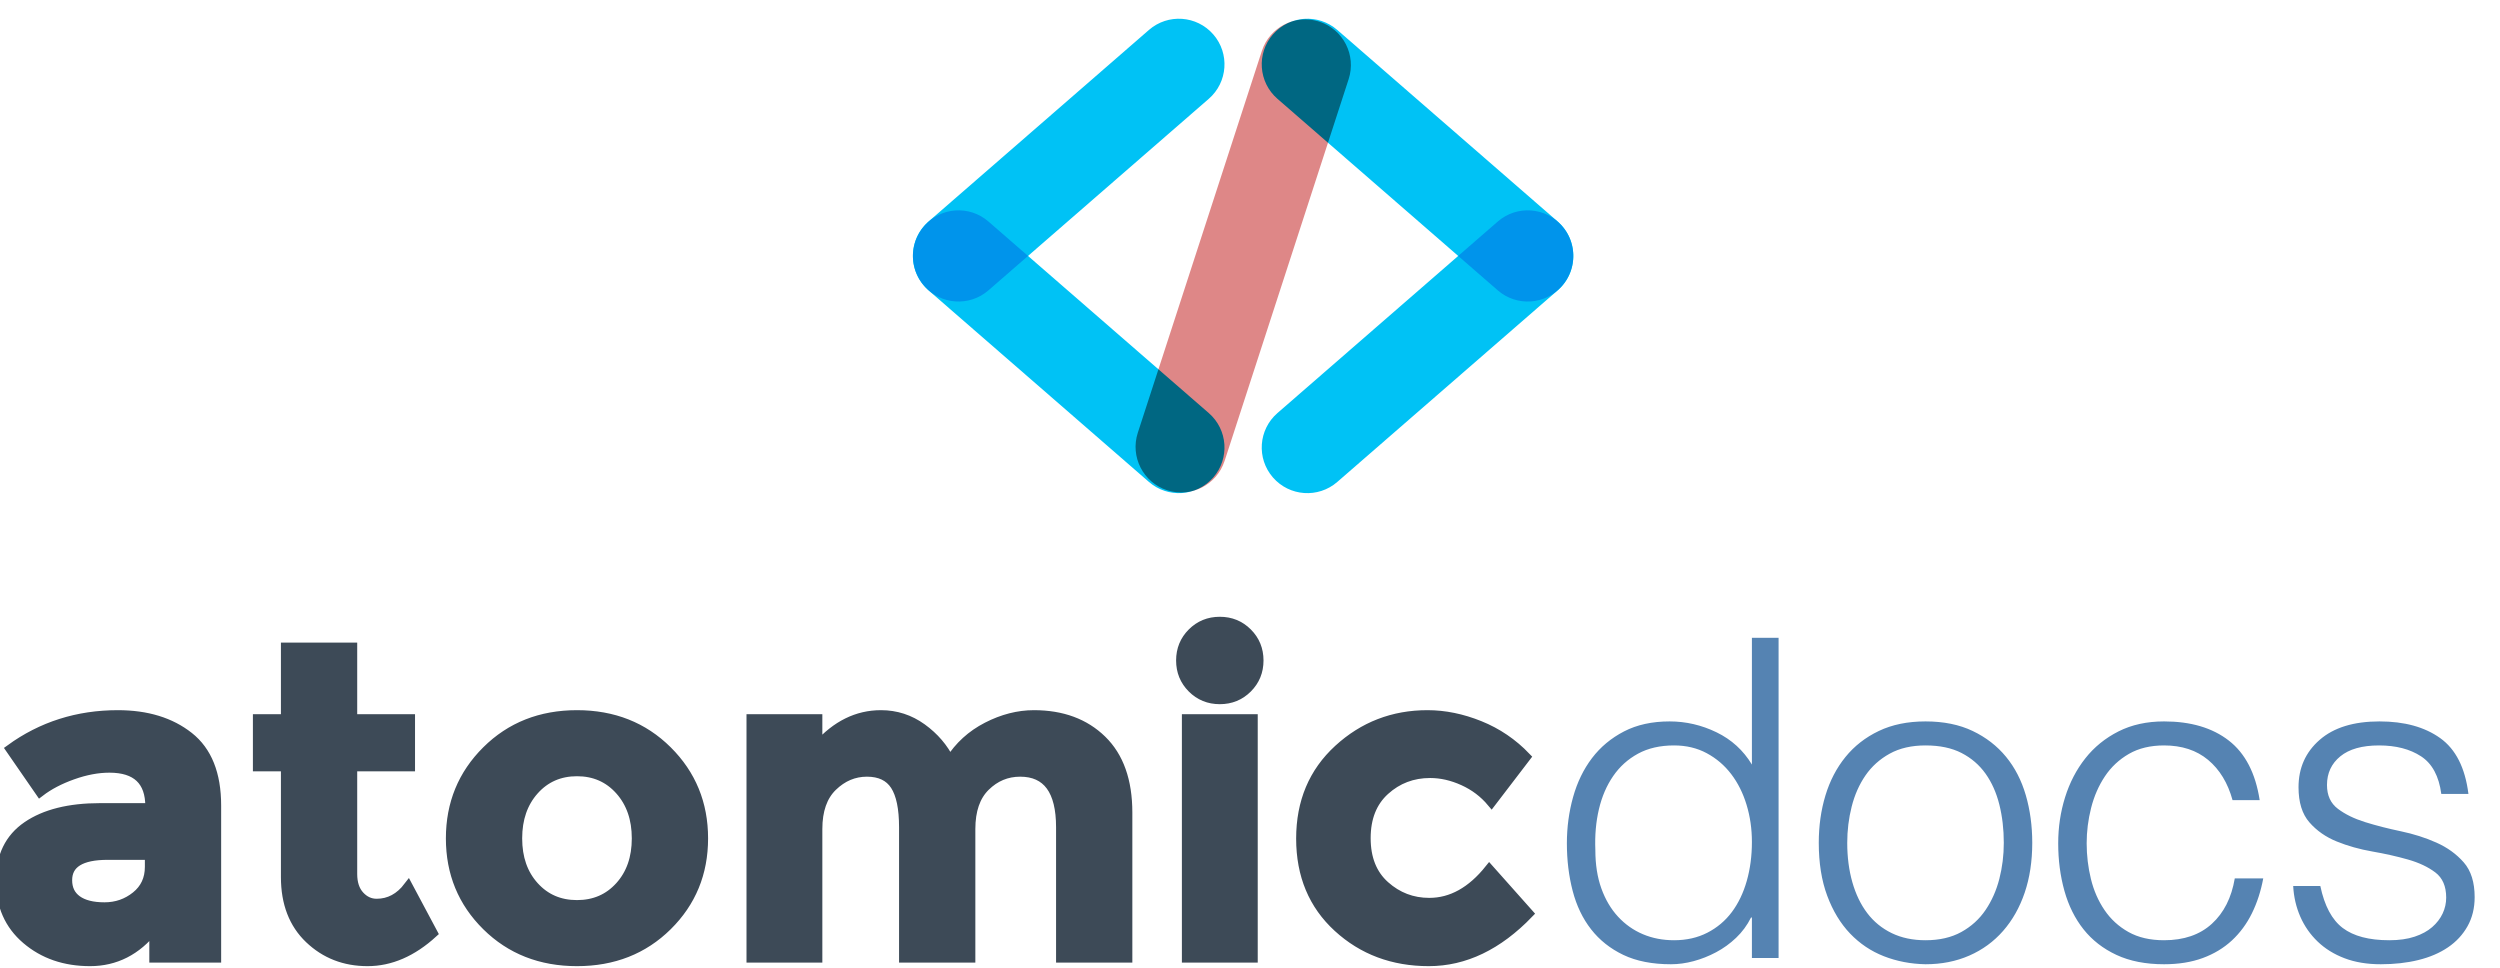
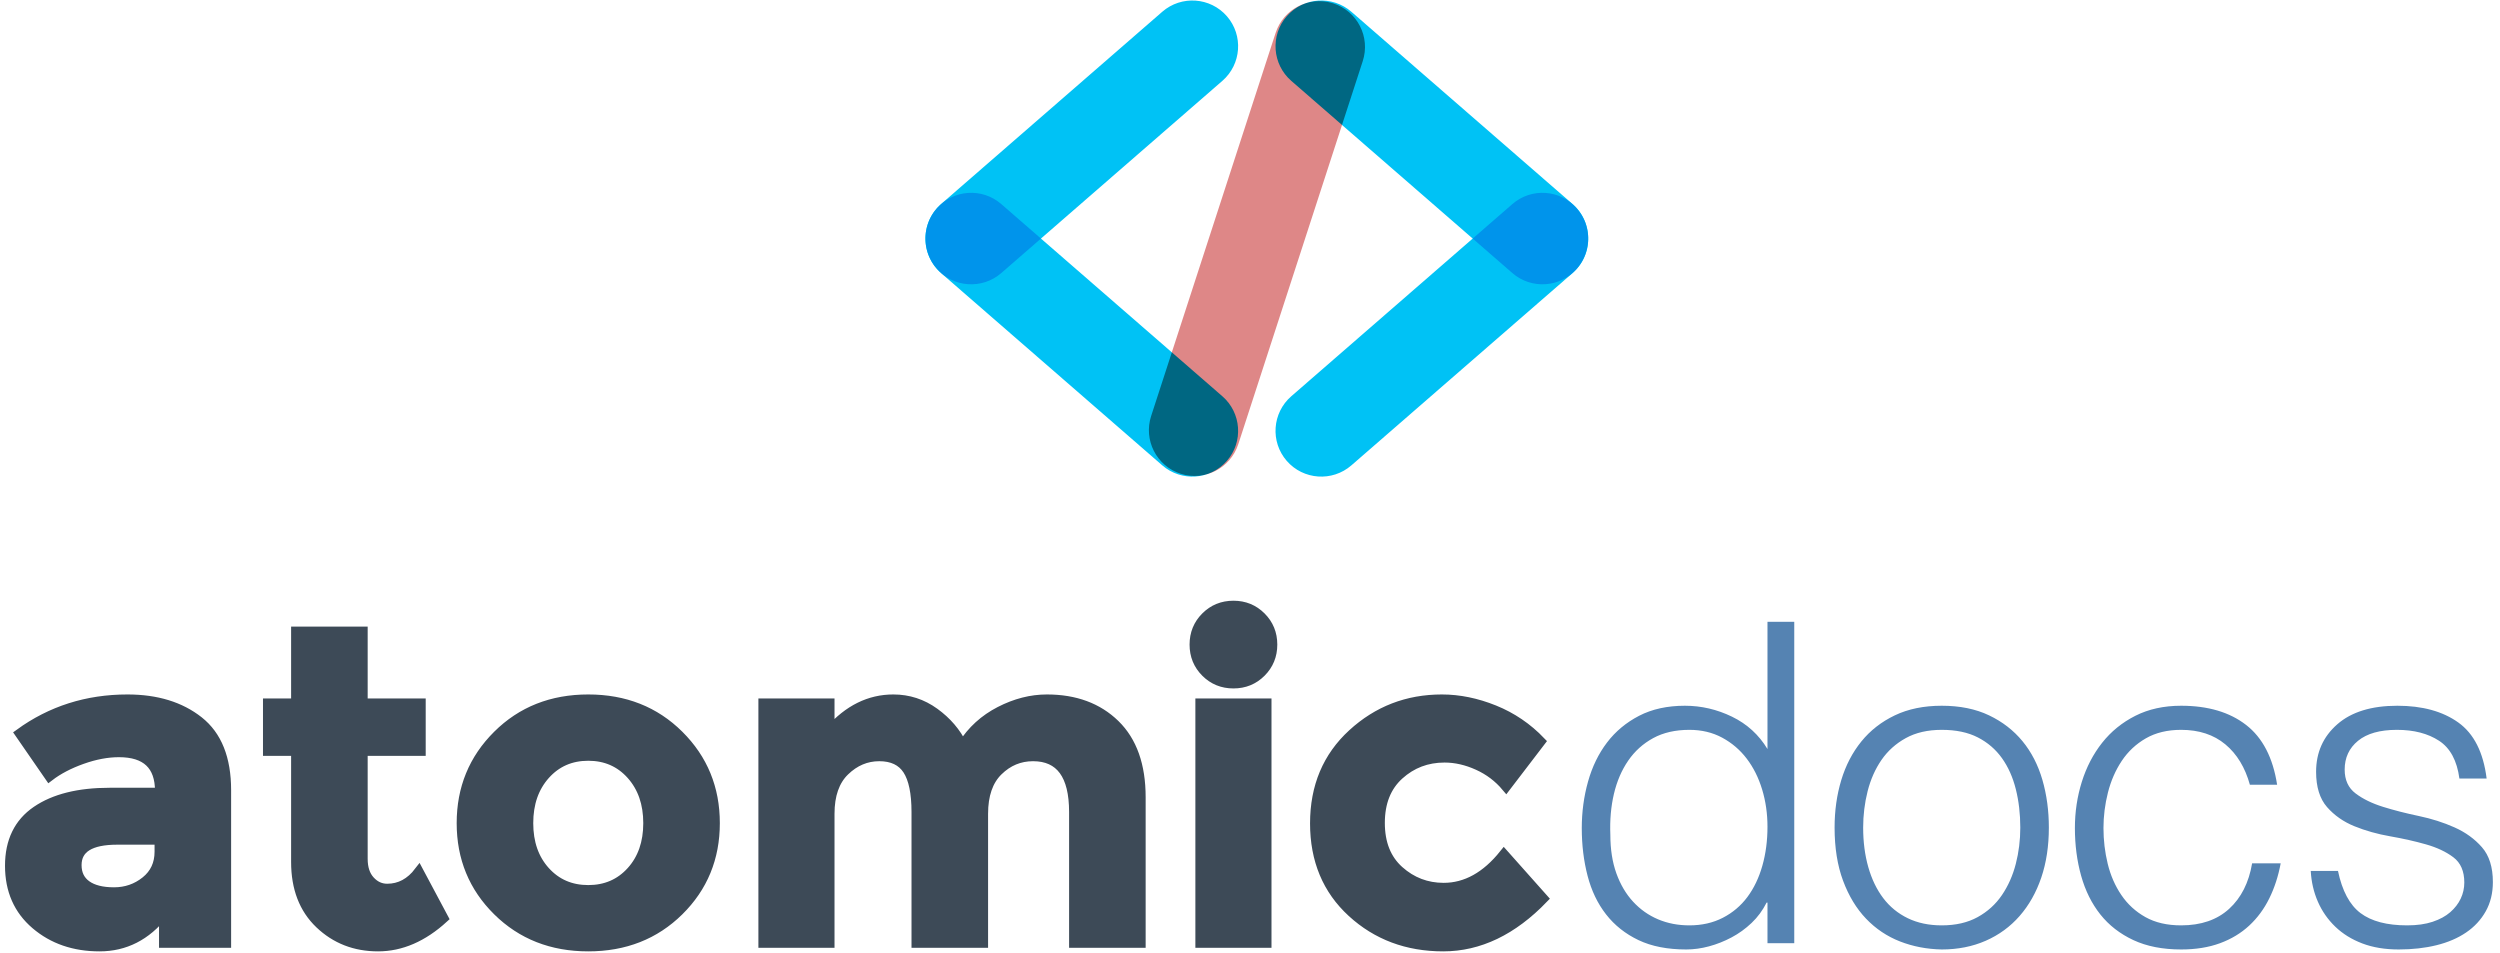
- <svg xmlns="http://www.w3.org/2000/svg" xmlns:xlink="http://www.w3.org/1999/xlink" width="274px" height="106px" viewBox="0 0 274 106" version="1.1">
+ <svg xmlns="http://www.w3.org/2000/svg" xmlns:xlink="http://www.w3.org/1999/xlink" width="273px" height="104px" viewBox="0 0 273 104" version="1.1">
  <defs>
-     <rect id="path-1" x="14.384" y="-3.449" width="10" height="42" rx="5" />
-     <rect id="path-2" x="33.513" y="1.052" width="10" height="54" rx="5" />
-     <rect id="path-3" x="14.384" y="17.551" width="10" height="42" rx="5" />
-     <rect id="path-4" x="14.384" y="-3.449" width="10" height="42" rx="5" />
-     <rect id="path-5" x="14.384" y="17.551" width="10" height="42" rx="5" />
+     <path d="M125.921,1.283 C128.007,-0.53 131.17,-0.306 132.978,1.774 L132.978,1.774 C134.79,3.858 134.565,7.019 132.482,8.83 L108.337,29.819 C106.251,31.632 103.088,31.408 101.28,29.328 L101.28,29.328 C99.469,27.244 99.693,24.083 101.776,22.272 L125.921,1.283 L125.921,1.283 Z" id="path-1" />
+     <path d="M138.299,3.59 C139.154,0.96 141.981,-0.478 144.602,0.373 L144.602,0.373 C147.228,1.226 148.667,4.043 147.81,6.681 L134.218,48.513 C133.363,51.143 130.536,52.582 127.915,51.73 L127.915,51.73 C125.289,50.877 123.85,48.06 124.707,45.423 L138.299,3.59 L138.299,3.59 Z" id="path-2" />
+     <path d="M146.569,50.819 C144.483,52.632 141.32,52.408 139.512,50.328 L139.512,50.328 C137.701,48.244 137.925,45.083 140.008,43.272 L164.153,22.283 C166.239,20.47 169.402,20.694 171.21,22.774 L171.21,22.774 C173.022,24.858 172.797,28.019 170.714,29.83 L146.569,50.819 L146.569,50.819 L146.569,50.819 Z" id="path-3" />
  </defs>
  <g id="Symbols" stroke="none" stroke-width="1" fill="none" fill-rule="evenodd">
-     <g id="atomic-logo">
-       <g id="Group-5-Copy">
-         <g id="Group-4" transform="translate(97, 0)">
-           <g id="Group" transform="translate(0.745152, 0)">
-             <g id="Group-2">
-               <use id="Rectangle-1-Copy" fill="#00C2F5" style="mix-blend-mode: multiply;" transform="translate(19.38404, 17.55079) rotate(49) translate(-19.38404, -17.55079) " xlink:href="#path-1" />
-               <use id="Rectangle-1-Copy-4" fill="#DE8787" style="mix-blend-mode: multiply;" transform="translate(38.51324, 28.05165) rotate(18) translate(-38.51324, -28.05165) " xlink:href="#path-2" />
-               <use id="Rectangle-1-Copy-3" fill="#00C2F5" style="mix-blend-mode: multiply;" transform="translate(19.38404, 38.55079) scale(1, -1) rotate(49) translate(-19.38404, -38.55079) " xlink:href="#path-3" />
-             </g>
-             <g id="Group-2-Copy-2" transform="translate(57.5, 28.5) scale(-1, 1) translate(-57.5, -28.5) translate(38, 0)" fill="#00C2F5">
-               <use id="Rectangle-1-Copy" style="mix-blend-mode: multiply;" transform="translate(19.38404, 17.55079) rotate(49) translate(-19.38404, -17.55079) " xlink:href="#path-4" />
-               <use id="Rectangle-1-Copy-3" style="mix-blend-mode: multiply;" transform="translate(19.38404, 38.55079) scale(1, -1) rotate(49) translate(-19.38404, -38.55079) " xlink:href="#path-5" />
-             </g>
-           </g>
-         </g>
-         <g id="Group-3" transform="translate(0, 68)">
-           <path d="M23.738,37 L16.865,37 L16.865,33.831 C14.98,36.204 12.648,37.39 9.87,37.39 C7.091,37.39 4.76,36.586 2.875,34.977 C0.99,33.368 0.047,31.224 0.047,28.542 C0.047,25.861 1.022,23.855 2.972,22.522 C4.922,21.19 7.587,20.524 10.967,20.524 L16.426,20.524 L16.426,20.377 C16.426,17.583 14.948,16.185 11.99,16.185 C10.723,16.185 9.382,16.437 7.969,16.941 C6.555,17.444 5.361,18.07 4.386,18.817 L1.12,14.089 C4.565,11.587 8.497,10.335 12.917,10.335 C16.101,10.335 18.701,11.132 20.716,12.724 C22.731,14.316 23.738,16.835 23.738,20.28 L23.738,37 Z M16.378,27.007 L16.378,25.739 L11.795,25.739 C8.871,25.739 7.408,26.649 7.408,28.469 C7.408,29.412 7.757,30.135 8.456,30.639 C9.155,31.142 10.154,31.394 11.454,31.394 C12.754,31.394 13.9,30.996 14.891,30.2 C15.882,29.404 16.378,28.339 16.378,27.007 L16.378,27.007 Z M38.65,16.039 L38.65,27.787 C38.65,28.794 38.91,29.582 39.43,30.151 C39.95,30.72 40.567,31.004 41.282,31.004 C42.647,31.004 43.801,30.387 44.743,29.152 L47.473,34.27 C45.198,36.35 42.801,37.39 40.283,37.39 C37.764,37.39 35.636,36.561 33.897,34.904 C32.158,33.246 31.289,30.988 31.289,28.128 L31.289,16.039 L28.218,16.039 L28.218,10.774 L31.289,10.774 L31.289,2.926 L38.65,2.926 L38.65,10.774 L44.987,10.774 L44.987,16.039 L38.65,16.039 Z M58.558,29.127 C59.777,30.476 61.336,31.15 63.238,31.15 C65.139,31.15 66.699,30.476 67.917,29.127 C69.136,27.779 69.745,26.032 69.745,23.887 C69.745,21.742 69.136,19.987 67.917,18.622 C66.699,17.258 65.139,16.575 63.238,16.575 C61.336,16.575 59.777,17.258 58.558,18.622 C57.339,19.987 56.73,21.742 56.73,23.887 C56.73,26.032 57.339,27.779 58.558,29.127 L58.558,29.127 Z M73.158,33.49 C70.525,36.09 67.219,37.39 63.238,37.39 C59.257,37.39 55.95,36.09 53.318,33.49 C50.685,30.89 49.369,27.689 49.369,23.887 C49.369,20.085 50.685,16.876 53.318,14.26 C55.95,11.644 59.257,10.335 63.238,10.335 C67.219,10.335 70.525,11.644 73.158,14.26 C75.79,16.876 77.106,20.085 77.106,23.887 C77.106,27.689 75.79,30.89 73.158,33.49 L73.158,33.49 Z M106.398,22.863 L106.398,37 L99.037,37 L99.037,22.668 C99.037,20.589 98.72,19.061 98.087,18.086 C97.453,17.111 96.429,16.624 95.015,16.624 C93.602,16.624 92.351,17.152 91.262,18.208 C90.173,19.264 89.629,20.816 89.629,22.863 L89.629,37 L82.317,37 L82.317,10.774 L89.629,10.774 L89.629,13.748 C91.644,11.473 93.951,10.335 96.551,10.335 C98.208,10.335 99.711,10.823 101.06,11.798 C102.409,12.773 103.424,13.959 104.107,15.356 C105.114,13.764 106.471,12.529 108.177,11.652 C109.883,10.774 111.598,10.335 113.32,10.335 C116.407,10.335 118.893,11.254 120.778,13.09 C122.663,14.926 123.605,17.583 123.605,21.06 L123.605,37 L116.245,37 L116.245,22.668 C116.245,18.639 114.766,16.624 111.809,16.624 C110.346,16.624 109.079,17.152 108.007,18.208 C106.934,19.264 106.398,20.816 106.398,22.863 L106.398,22.863 Z M137.347,37 L130.035,37 L130.035,10.774 L137.347,10.774 L137.347,37 Z M129.401,4.388 C129.401,3.186 129.816,2.17 130.644,1.342 C131.473,0.513 132.489,0.099 133.691,0.099 C134.893,0.099 135.909,0.513 136.738,1.342 C137.566,2.17 137.981,3.186 137.981,4.388 C137.981,5.591 137.566,6.606 136.738,7.435 C135.909,8.264 134.893,8.678 133.691,8.678 C132.489,8.678 131.473,8.264 130.644,7.435 C129.816,6.606 129.401,5.591 129.401,4.388 L129.401,4.388 Z M156.646,30.907 C159.083,30.907 161.277,29.688 163.227,27.251 L167.565,32.125 C164.185,35.635 160.529,37.39 156.597,37.39 C152.665,37.39 149.342,36.147 146.628,33.661 C143.915,31.175 142.558,27.925 142.558,23.911 C142.558,19.898 143.931,16.632 146.677,14.113 C149.423,11.595 152.681,10.335 156.451,10.335 C158.336,10.335 160.245,10.725 162.179,11.505 C164.112,12.285 165.81,13.439 167.273,14.966 L163.47,19.939 C162.625,18.931 161.594,18.151 160.375,17.599 C159.156,17.046 157.946,16.77 156.743,16.77 C154.826,16.77 153.177,17.396 151.795,18.647 C150.414,19.898 149.724,21.637 149.724,23.863 C149.724,26.089 150.414,27.819 151.795,29.054 C153.177,30.289 154.793,30.907 156.646,30.907 L156.646,30.907 Z" id="atomic" stroke="#3D4A57" fill="#3D4A57" />
-           <path d="M192.009,24.277 C192.009,22.847 191.814,21.49 191.424,20.207 C191.034,18.923 190.473,17.802 189.742,16.843 C189.011,15.884 188.117,15.121 187.061,14.552 C186.005,13.983 184.81,13.699 183.478,13.699 C181.95,13.699 180.634,14 179.529,14.601 C178.424,15.202 177.514,16.023 176.8,17.062 C176.085,18.102 175.565,19.313 175.24,20.694 C174.915,22.075 174.785,23.562 174.85,25.154 C174.85,26.747 175.069,28.152 175.508,29.371 C175.946,30.59 176.556,31.622 177.336,32.467 C178.116,33.311 179.026,33.953 180.066,34.392 C181.106,34.831 182.243,35.05 183.478,35.05 C184.843,35.05 186.061,34.774 187.134,34.221 C188.206,33.669 189.1,32.913 189.815,31.955 C190.53,30.996 191.074,29.859 191.448,28.542 C191.822,27.226 192.009,25.804 192.009,24.277 L192.009,24.277 Z M192.009,1.902 L194.933,1.902 L194.933,37 L192.009,37 L192.009,32.564 L191.911,32.564 C191.489,33.409 190.944,34.148 190.278,34.782 C189.612,35.416 188.881,35.944 188.084,36.366 C187.288,36.789 186.468,37.114 185.623,37.341 C184.778,37.569 183.949,37.682 183.137,37.682 C181.089,37.682 179.351,37.341 177.921,36.659 C176.491,35.976 175.313,35.042 174.387,33.856 C173.46,32.67 172.786,31.264 172.364,29.639 C171.941,28.014 171.73,26.276 171.73,24.423 C171.73,22.668 171.957,20.978 172.412,19.354 C172.867,17.729 173.558,16.307 174.484,15.088 C175.41,13.87 176.58,12.895 177.994,12.163 C179.407,11.432 181.073,11.067 182.99,11.067 C184.778,11.067 186.492,11.465 188.133,12.261 C189.774,13.057 191.066,14.235 192.009,15.795 L192.009,1.902 Z M211.036,37.682 C209.411,37.65 207.892,37.357 206.478,36.805 C205.065,36.253 203.83,35.424 202.773,34.319 C201.717,33.214 200.88,31.833 200.263,30.175 C199.646,28.518 199.337,26.584 199.337,24.375 C199.337,22.522 199.581,20.792 200.068,19.183 C200.555,17.574 201.287,16.169 202.262,14.966 C203.237,13.764 204.455,12.813 205.918,12.115 C207.38,11.416 209.086,11.067 211.036,11.067 C213.018,11.067 214.741,11.416 216.203,12.115 C217.666,12.813 218.884,13.756 219.859,14.942 C220.834,16.128 221.557,17.534 222.029,19.159 C222.5,20.784 222.735,22.522 222.735,24.375 C222.735,26.389 222.459,28.209 221.907,29.834 C221.354,31.459 220.566,32.856 219.542,34.026 C218.519,35.196 217.284,36.098 215.838,36.732 C214.391,37.366 212.791,37.682 211.036,37.682 L211.036,37.682 Z M219.616,24.375 C219.616,22.88 219.453,21.482 219.128,20.182 C218.803,18.882 218.299,17.753 217.617,16.794 C216.934,15.836 216.057,15.08 214.985,14.528 C213.912,13.975 212.596,13.699 211.036,13.699 C209.509,13.699 208.201,14 207.112,14.601 C206.023,15.202 205.138,15.998 204.455,16.989 C203.773,17.981 203.269,19.118 202.944,20.402 C202.619,21.685 202.457,23.01 202.457,24.375 C202.457,25.934 202.643,27.372 203.017,28.689 C203.391,30.005 203.935,31.134 204.65,32.077 C205.365,33.019 206.259,33.75 207.331,34.27 C208.404,34.79 209.639,35.05 211.036,35.05 C212.563,35.05 213.872,34.75 214.96,34.148 C216.049,33.547 216.934,32.743 217.617,31.735 C218.299,30.728 218.803,29.59 219.128,28.323 C219.453,27.056 219.616,25.739 219.616,24.375 L219.616,24.375 Z M244.688,19.695 C244.168,17.81 243.274,16.339 242.007,15.283 C240.739,14.227 239.131,13.699 237.181,13.699 C235.686,13.699 234.402,14.008 233.33,14.625 C232.257,15.243 231.38,16.063 230.697,17.087 C230.015,18.111 229.511,19.264 229.186,20.548 C228.861,21.832 228.699,23.123 228.699,24.423 C228.699,25.756 228.853,27.056 229.162,28.323 C229.47,29.59 229.966,30.728 230.649,31.735 C231.331,32.743 232.208,33.547 233.281,34.148 C234.353,34.75 235.653,35.05 237.181,35.05 C239.358,35.05 241.105,34.449 242.421,33.246 C243.737,32.044 244.574,30.387 244.931,28.274 L248.051,28.274 C247.791,29.672 247.377,30.947 246.808,32.101 C246.239,33.255 245.508,34.246 244.615,35.074 C243.721,35.903 242.657,36.545 241.422,37 C240.187,37.455 238.773,37.682 237.181,37.682 C235.166,37.682 233.427,37.341 231.965,36.659 C230.502,35.976 229.3,35.042 228.357,33.856 C227.415,32.67 226.716,31.264 226.261,29.639 C225.806,28.014 225.579,26.276 225.579,24.423 C225.579,22.668 225.831,20.987 226.334,19.378 C226.838,17.769 227.577,16.348 228.552,15.113 C229.527,13.878 230.738,12.895 232.184,12.163 C233.63,11.432 235.296,11.067 237.181,11.067 C240.105,11.067 242.47,11.765 244.273,13.163 C246.077,14.56 247.206,16.737 247.661,19.695 L244.688,19.695 Z M254.307,29.103 C254.762,31.28 255.583,32.816 256.769,33.71 C257.955,34.603 259.653,35.05 261.863,35.05 C262.935,35.05 263.861,34.92 264.641,34.66 C265.421,34.4 266.063,34.051 266.567,33.612 C267.071,33.173 267.452,32.678 267.712,32.125 C267.972,31.573 268.102,30.988 268.102,30.37 C268.102,29.135 267.704,28.217 266.908,27.616 C266.112,27.015 265.113,26.544 263.91,26.203 C262.708,25.861 261.408,25.569 260.01,25.325 C258.613,25.081 257.313,24.716 256.111,24.228 C254.908,23.741 253.909,23.042 253.113,22.132 C252.317,21.222 251.918,19.939 251.918,18.281 C251.918,16.169 252.69,14.438 254.234,13.09 C255.778,11.741 257.963,11.067 260.79,11.067 C263.52,11.067 265.738,11.676 267.444,12.895 C269.15,14.113 270.182,16.153 270.54,19.012 L267.566,19.012 C267.306,17.062 266.567,15.689 265.348,14.893 C264.13,14.097 262.594,13.699 260.742,13.699 C258.889,13.699 257.476,14.097 256.501,14.893 C255.526,15.689 255.038,16.737 255.038,18.037 C255.038,19.175 255.436,20.044 256.233,20.645 C257.029,21.247 258.028,21.734 259.23,22.108 C260.433,22.482 261.733,22.815 263.13,23.107 C264.528,23.4 265.828,23.814 267.03,24.35 C268.232,24.886 269.232,25.609 270.028,26.519 C270.824,27.429 271.222,28.697 271.222,30.322 C271.222,31.524 270.962,32.588 270.442,33.515 C269.922,34.441 269.207,35.213 268.297,35.83 C267.387,36.448 266.307,36.911 265.056,37.219 C263.805,37.528 262.432,37.682 260.937,37.682 C259.442,37.682 258.117,37.463 256.964,37.024 C255.81,36.586 254.827,35.976 254.015,35.196 C253.202,34.416 252.568,33.506 252.113,32.467 C251.658,31.427 251.398,30.305 251.333,29.103 L254.307,29.103 Z" id="Shape" fill="#5583B2" />
-         </g>
+     <g id="Group-5-Copy" transform="translate(1, 0)">
+       <use id="Rectangle-1-Copy" fill="#00C2F5" style="mix-blend-mode: multiply;" xlink:href="#path-1" />
+       <use id="Rectangle-1-Copy-4" fill="#DE8787" style="mix-blend-mode: multiply;" xlink:href="#path-2" />
+       <path d="M125.921,50.819 C128.007,52.632 131.17,52.408 132.978,50.328 L132.978,50.328 C134.79,48.244 134.565,45.083 132.482,43.272 L108.337,22.283 C106.251,20.47 103.088,20.694 101.28,22.774 L101.28,22.774 C99.469,24.858 99.693,28.019 101.776,29.83 L125.921,50.819" id="Rectangle-1-Copy-3" fill="#00C2F5" style="mix-blend-mode: multiply;" />
+       <path d="M146.569,1.283 C144.483,-0.53 141.32,-0.306 139.512,1.774 L139.512,1.774 C137.701,3.858 137.925,7.019 140.008,8.83 L164.153,29.819 C166.239,31.632 169.402,31.408 171.21,29.328 L171.21,29.328 C173.022,27.244 172.797,24.083 170.714,22.272 L146.569,1.283" id="Rectangle-1-Copy" fill="#00C2F5" style="mix-blend-mode: multiply;" />
+       <use id="Rectangle-1-Copy-3" fill="#00C2F5" style="mix-blend-mode: multiply;" xlink:href="#path-3" />
+       <g id="Group-3" transform="translate(0, 66)">
+         <path d="M23.738,37 L16.865,37 L16.865,33.831 C14.98,36.204 12.648,37.39 9.87,37.39 C7.091,37.39 4.76,36.586 2.875,34.977 C0.99,33.368 0.047,31.224 0.047,28.542 C0.047,25.861 1.022,23.855 2.972,22.522 C4.922,21.19 7.587,20.524 10.967,20.524 L16.426,20.524 L16.426,20.377 C16.426,17.583 14.948,16.185 11.99,16.185 C10.723,16.185 9.382,16.437 7.969,16.941 C6.555,17.444 5.361,18.07 4.386,18.817 L1.12,14.089 C4.565,11.587 8.497,10.335 12.917,10.335 C16.101,10.335 18.701,11.132 20.716,12.724 C22.731,14.316 23.738,16.835 23.738,20.28 L23.738,37 L23.738,37 Z M16.378,27.007 L16.378,25.739 L11.795,25.739 C8.871,25.739 7.408,26.649 7.408,28.469 C7.408,29.412 7.757,30.135 8.456,30.639 C9.155,31.142 10.154,31.394 11.454,31.394 C12.754,31.394 13.9,30.996 14.891,30.2 C15.882,29.404 16.378,28.339 16.378,27.007 L16.378,27.007 L16.378,27.007 Z M38.65,16.039 L38.65,27.787 C38.65,28.794 38.91,29.582 39.43,30.151 C39.95,30.72 40.567,31.004 41.282,31.004 C42.647,31.004 43.801,30.387 44.743,29.152 L47.473,34.27 C45.198,36.35 42.801,37.39 40.283,37.39 C37.764,37.39 35.636,36.561 33.897,34.904 C32.158,33.246 31.289,30.988 31.289,28.128 L31.289,16.039 L28.218,16.039 L28.218,10.774 L31.289,10.774 L31.289,2.926 L38.65,2.926 L38.65,10.774 L44.987,10.774 L44.987,16.039 L38.65,16.039 L38.65,16.039 Z M58.558,29.127 C59.777,30.476 61.336,31.15 63.238,31.15 C65.139,31.15 66.699,30.476 67.917,29.127 C69.136,27.779 69.745,26.032 69.745,23.887 C69.745,21.742 69.136,19.987 67.917,18.622 C66.699,17.258 65.139,16.575 63.238,16.575 C61.336,16.575 59.777,17.258 58.558,18.622 C57.339,19.987 56.73,21.742 56.73,23.887 C56.73,26.032 57.339,27.779 58.558,29.127 L58.558,29.127 L58.558,29.127 Z M73.158,33.49 C70.525,36.09 67.219,37.39 63.238,37.39 C59.257,37.39 55.95,36.09 53.318,33.49 C50.685,30.89 49.369,27.689 49.369,23.887 C49.369,20.085 50.685,16.876 53.318,14.26 C55.95,11.644 59.257,10.335 63.238,10.335 C67.219,10.335 70.525,11.644 73.158,14.26 C75.79,16.876 77.106,20.085 77.106,23.887 C77.106,27.689 75.79,30.89 73.158,33.49 L73.158,33.49 L73.158,33.49 Z M106.398,22.863 L106.398,37 L99.037,37 L99.037,22.668 C99.037,20.589 98.72,19.061 98.087,18.086 C97.453,17.111 96.429,16.624 95.015,16.624 C93.602,16.624 92.351,17.152 91.262,18.208 C90.173,19.264 89.629,20.816 89.629,22.863 L89.629,37 L82.317,37 L82.317,10.774 L89.629,10.774 L89.629,13.748 C91.644,11.473 93.951,10.335 96.551,10.335 C98.208,10.335 99.711,10.823 101.06,11.798 C102.409,12.773 103.424,13.959 104.107,15.356 C105.114,13.764 106.471,12.529 108.177,11.652 C109.883,10.774 111.598,10.335 113.32,10.335 C116.407,10.335 118.893,11.254 120.778,13.09 C122.663,14.926 123.605,17.583 123.605,21.06 L123.605,37 L116.245,37 L116.245,22.668 C116.245,18.639 114.766,16.624 111.809,16.624 C110.346,16.624 109.079,17.152 108.007,18.208 C106.934,19.264 106.398,20.816 106.398,22.863 L106.398,22.863 L106.398,22.863 Z M137.347,37 L130.035,37 L130.035,10.774 L137.347,10.774 L137.347,37 L137.347,37 Z M129.401,4.388 C129.401,3.186 129.816,2.17 130.644,1.342 C131.473,0.513 132.489,0.099 133.691,0.099 C134.893,0.099 135.909,0.513 136.738,1.342 C137.566,2.17 137.981,3.186 137.981,4.388 C137.981,5.591 137.566,6.606 136.738,7.435 C135.909,8.264 134.893,8.678 133.691,8.678 C132.489,8.678 131.473,8.264 130.644,7.435 C129.816,6.606 129.401,5.591 129.401,4.388 L129.401,4.388 L129.401,4.388 Z M156.646,30.907 C159.083,30.907 161.277,29.688 163.227,27.251 L167.565,32.125 C164.185,35.635 160.529,37.39 156.597,37.39 C152.665,37.39 149.342,36.147 146.628,33.661 C143.915,31.175 142.558,27.925 142.558,23.911 C142.558,19.898 143.931,16.632 146.677,14.113 C149.423,11.595 152.681,10.335 156.451,10.335 C158.336,10.335 160.245,10.725 162.179,11.505 C164.112,12.285 165.81,13.439 167.273,14.966 L163.47,19.939 C162.625,18.931 161.594,18.151 160.375,17.599 C159.156,17.046 157.946,16.77 156.743,16.77 C154.826,16.77 153.177,17.396 151.795,18.647 C150.414,19.898 149.724,21.637 149.724,23.863 C149.724,26.089 150.414,27.819 151.795,29.054 C153.177,30.289 154.793,30.907 156.646,30.907 L156.646,30.907 L156.646,30.907 Z" id="atomic" stroke="#3D4A57" fill="#3D4A57" />
+         <path d="M192.009,24.277 C192.009,22.847 191.814,21.49 191.424,20.207 C191.034,18.923 190.473,17.802 189.742,16.843 C189.011,15.884 188.117,15.121 187.061,14.552 C186.005,13.983 184.81,13.699 183.478,13.699 C181.95,13.699 180.634,14 179.529,14.601 C178.424,15.202 177.514,16.023 176.8,17.062 C176.085,18.102 175.565,19.313 175.24,20.694 C174.915,22.075 174.785,23.562 174.85,25.154 C174.85,26.747 175.069,28.152 175.508,29.371 C175.946,30.59 176.556,31.622 177.336,32.467 C178.116,33.311 179.026,33.953 180.066,34.392 C181.106,34.831 182.243,35.05 183.478,35.05 C184.843,35.05 186.061,34.774 187.134,34.221 C188.206,33.669 189.1,32.913 189.815,31.955 C190.53,30.996 191.074,29.859 191.448,28.542 C191.822,27.226 192.009,25.804 192.009,24.277 L192.009,24.277 L192.009,24.277 Z M192.009,1.902 L194.933,1.902 L194.933,37 L192.009,37 L192.009,32.564 L191.911,32.564 C191.489,33.409 190.944,34.148 190.278,34.782 C189.612,35.416 188.881,35.944 188.084,36.366 C187.288,36.789 186.468,37.114 185.623,37.341 C184.778,37.569 183.949,37.682 183.137,37.682 C181.089,37.682 179.351,37.341 177.921,36.659 C176.491,35.976 175.313,35.042 174.387,33.856 C173.46,32.67 172.786,31.264 172.364,29.639 C171.941,28.014 171.73,26.276 171.73,24.423 C171.73,22.668 171.957,20.978 172.412,19.354 C172.867,17.729 173.558,16.307 174.484,15.088 C175.41,13.87 176.58,12.895 177.994,12.163 C179.407,11.432 181.073,11.067 182.99,11.067 C184.778,11.067 186.492,11.465 188.133,12.261 C189.774,13.057 191.066,14.235 192.009,15.795 L192.009,1.902 L192.009,1.902 Z M211.036,37.682 C209.411,37.65 207.892,37.357 206.478,36.805 C205.065,36.253 203.83,35.424 202.773,34.319 C201.717,33.214 200.88,31.833 200.263,30.175 C199.646,28.518 199.337,26.584 199.337,24.375 C199.337,22.522 199.581,20.792 200.068,19.183 C200.555,17.574 201.287,16.169 202.262,14.966 C203.237,13.764 204.455,12.813 205.918,12.115 C207.38,11.416 209.086,11.067 211.036,11.067 C213.018,11.067 214.741,11.416 216.203,12.115 C217.666,12.813 218.884,13.756 219.859,14.942 C220.834,16.128 221.557,17.534 222.029,19.159 C222.5,20.784 222.735,22.522 222.735,24.375 C222.735,26.389 222.459,28.209 221.907,29.834 C221.354,31.459 220.566,32.856 219.542,34.026 C218.519,35.196 217.284,36.098 215.838,36.732 C214.391,37.366 212.791,37.682 211.036,37.682 L211.036,37.682 L211.036,37.682 Z M219.616,24.375 C219.616,22.88 219.453,21.482 219.128,20.182 C218.803,18.882 218.299,17.753 217.617,16.794 C216.934,15.836 216.057,15.08 214.985,14.528 C213.912,13.975 212.596,13.699 211.036,13.699 C209.509,13.699 208.201,14 207.112,14.601 C206.023,15.202 205.138,15.998 204.455,16.989 C203.773,17.981 203.269,19.118 202.944,20.402 C202.619,21.685 202.457,23.01 202.457,24.375 C202.457,25.934 202.643,27.372 203.017,28.689 C203.391,30.005 203.935,31.134 204.65,32.077 C205.365,33.019 206.259,33.75 207.331,34.27 C208.404,34.79 209.639,35.05 211.036,35.05 C212.563,35.05 213.872,34.75 214.96,34.148 C216.049,33.547 216.934,32.743 217.617,31.735 C218.299,30.728 218.803,29.59 219.128,28.323 C219.453,27.056 219.616,25.739 219.616,24.375 L219.616,24.375 L219.616,24.375 Z M244.688,19.695 C244.168,17.81 243.274,16.339 242.007,15.283 C240.739,14.227 239.131,13.699 237.181,13.699 C235.686,13.699 234.402,14.008 233.33,14.625 C232.257,15.243 231.38,16.063 230.697,17.087 C230.015,18.111 229.511,19.264 229.186,20.548 C228.861,21.832 228.699,23.123 228.699,24.423 C228.699,25.756 228.853,27.056 229.162,28.323 C229.47,29.59 229.966,30.728 230.649,31.735 C231.331,32.743 232.208,33.547 233.281,34.148 C234.353,34.75 235.653,35.05 237.181,35.05 C239.358,35.05 241.105,34.449 242.421,33.246 C243.737,32.044 244.574,30.387 244.931,28.274 L248.051,28.274 C247.791,29.672 247.377,30.947 246.808,32.101 C246.239,33.255 245.508,34.246 244.615,35.074 C243.721,35.903 242.657,36.545 241.422,37 C240.187,37.455 238.773,37.682 237.181,37.682 C235.166,37.682 233.427,37.341 231.965,36.659 C230.502,35.976 229.3,35.042 228.357,33.856 C227.415,32.67 226.716,31.264 226.261,29.639 C225.806,28.014 225.579,26.276 225.579,24.423 C225.579,22.668 225.831,20.987 226.334,19.378 C226.838,17.769 227.577,16.348 228.552,15.113 C229.527,13.878 230.738,12.895 232.184,12.163 C233.63,11.432 235.296,11.067 237.181,11.067 C240.105,11.067 242.47,11.765 244.273,13.163 C246.077,14.56 247.206,16.737 247.661,19.695 L244.688,19.695 L244.688,19.695 Z M254.307,29.103 C254.762,31.28 255.583,32.816 256.769,33.71 C257.955,34.603 259.653,35.05 261.863,35.05 C262.935,35.05 263.861,34.92 264.641,34.66 C265.421,34.4 266.063,34.051 266.567,33.612 C267.071,33.173 267.452,32.678 267.712,32.125 C267.972,31.573 268.102,30.988 268.102,30.37 C268.102,29.135 267.704,28.217 266.908,27.616 C266.112,27.015 265.113,26.544 263.91,26.203 C262.708,25.861 261.408,25.569 260.01,25.325 C258.613,25.081 257.313,24.716 256.111,24.228 C254.908,23.741 253.909,23.042 253.113,22.132 C252.317,21.222 251.918,19.939 251.918,18.281 C251.918,16.169 252.69,14.438 254.234,13.09 C255.778,11.741 257.963,11.067 260.79,11.067 C263.52,11.067 265.738,11.676 267.444,12.895 C269.15,14.113 270.182,16.153 270.54,19.012 L267.566,19.012 C267.306,17.062 266.567,15.689 265.348,14.893 C264.13,14.097 262.594,13.699 260.742,13.699 C258.889,13.699 257.476,14.097 256.501,14.893 C255.526,15.689 255.038,16.737 255.038,18.037 C255.038,19.175 255.436,20.044 256.233,20.645 C257.029,21.247 258.028,21.734 259.23,22.108 C260.433,22.482 261.733,22.815 263.13,23.107 C264.528,23.4 265.828,23.814 267.03,24.35 C268.232,24.886 269.232,25.609 270.028,26.519 C270.824,27.429 271.222,28.697 271.222,30.322 C271.222,31.524 270.962,32.588 270.442,33.515 C269.922,34.441 269.207,35.213 268.297,35.83 C267.387,36.448 266.307,36.911 265.056,37.219 C263.805,37.528 262.432,37.682 260.937,37.682 C259.442,37.682 258.117,37.463 256.964,37.024 C255.81,36.586 254.827,35.976 254.015,35.196 C253.202,34.416 252.568,33.506 252.113,32.467 C251.658,31.427 251.398,30.305 251.333,29.103 L254.307,29.103 L254.307,29.103 Z" id="Shape" fill="#5583B2" />
      </g>
    </g>
  </g>
</svg>
